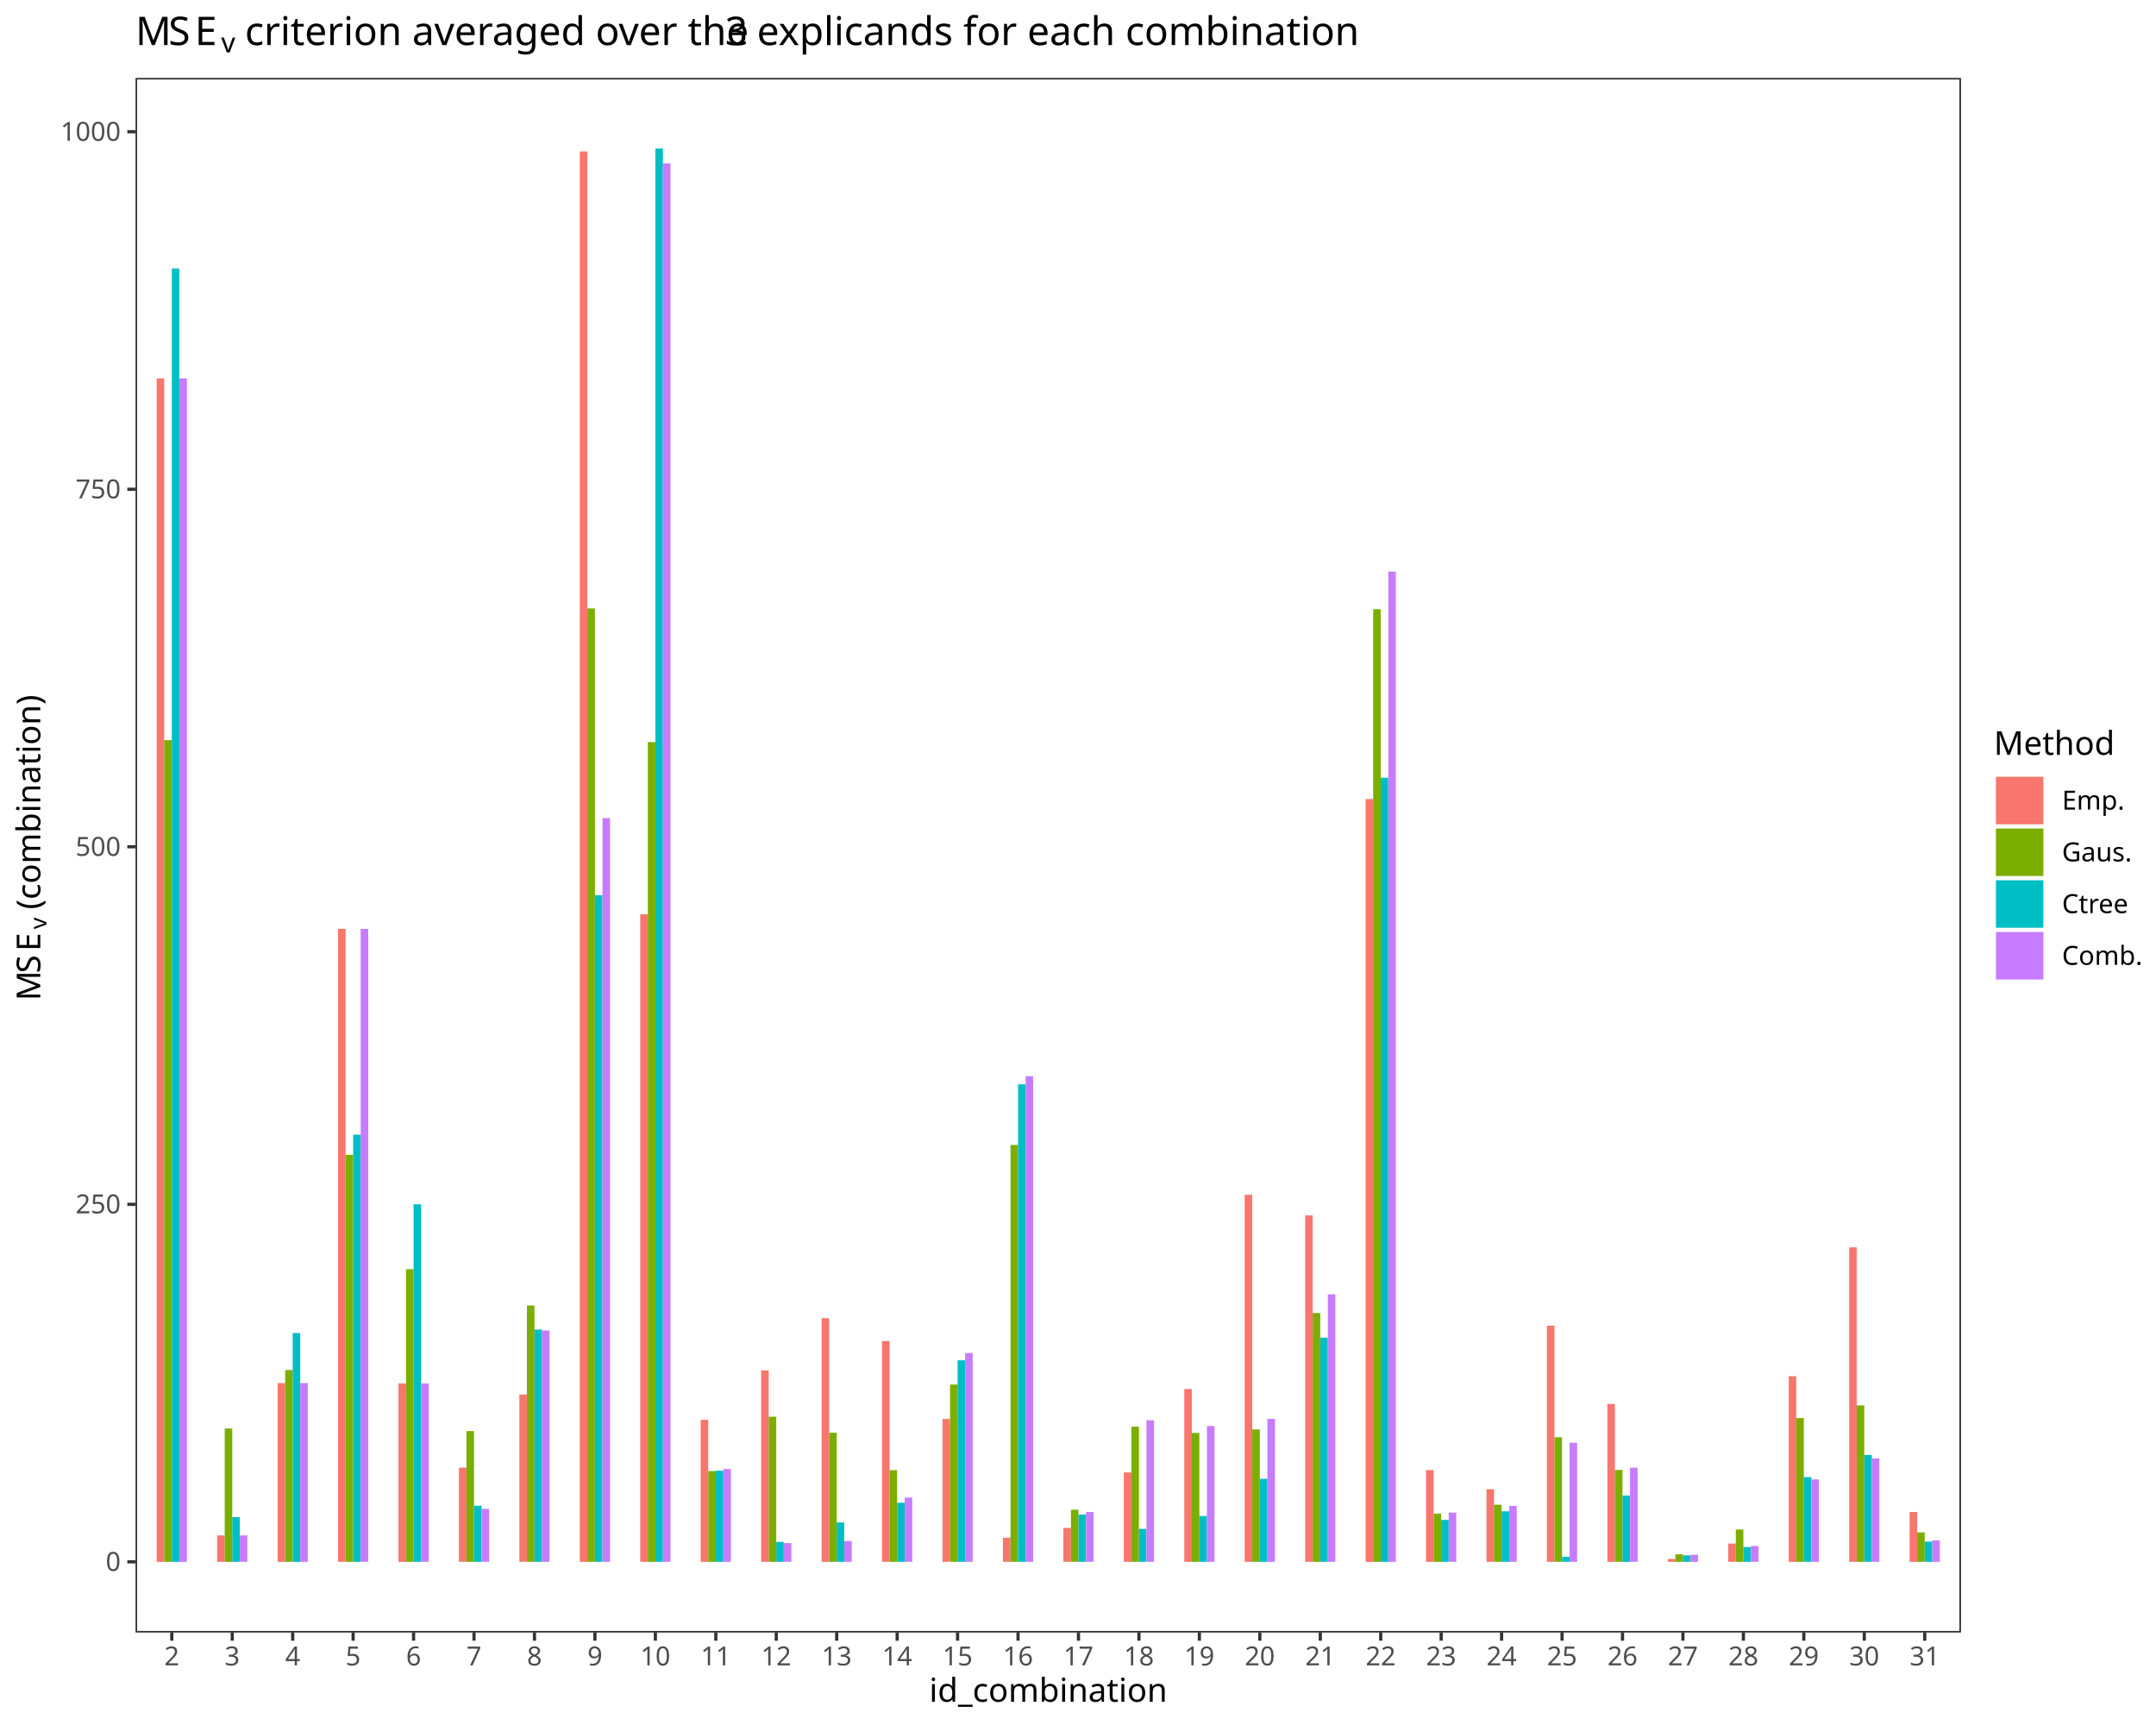
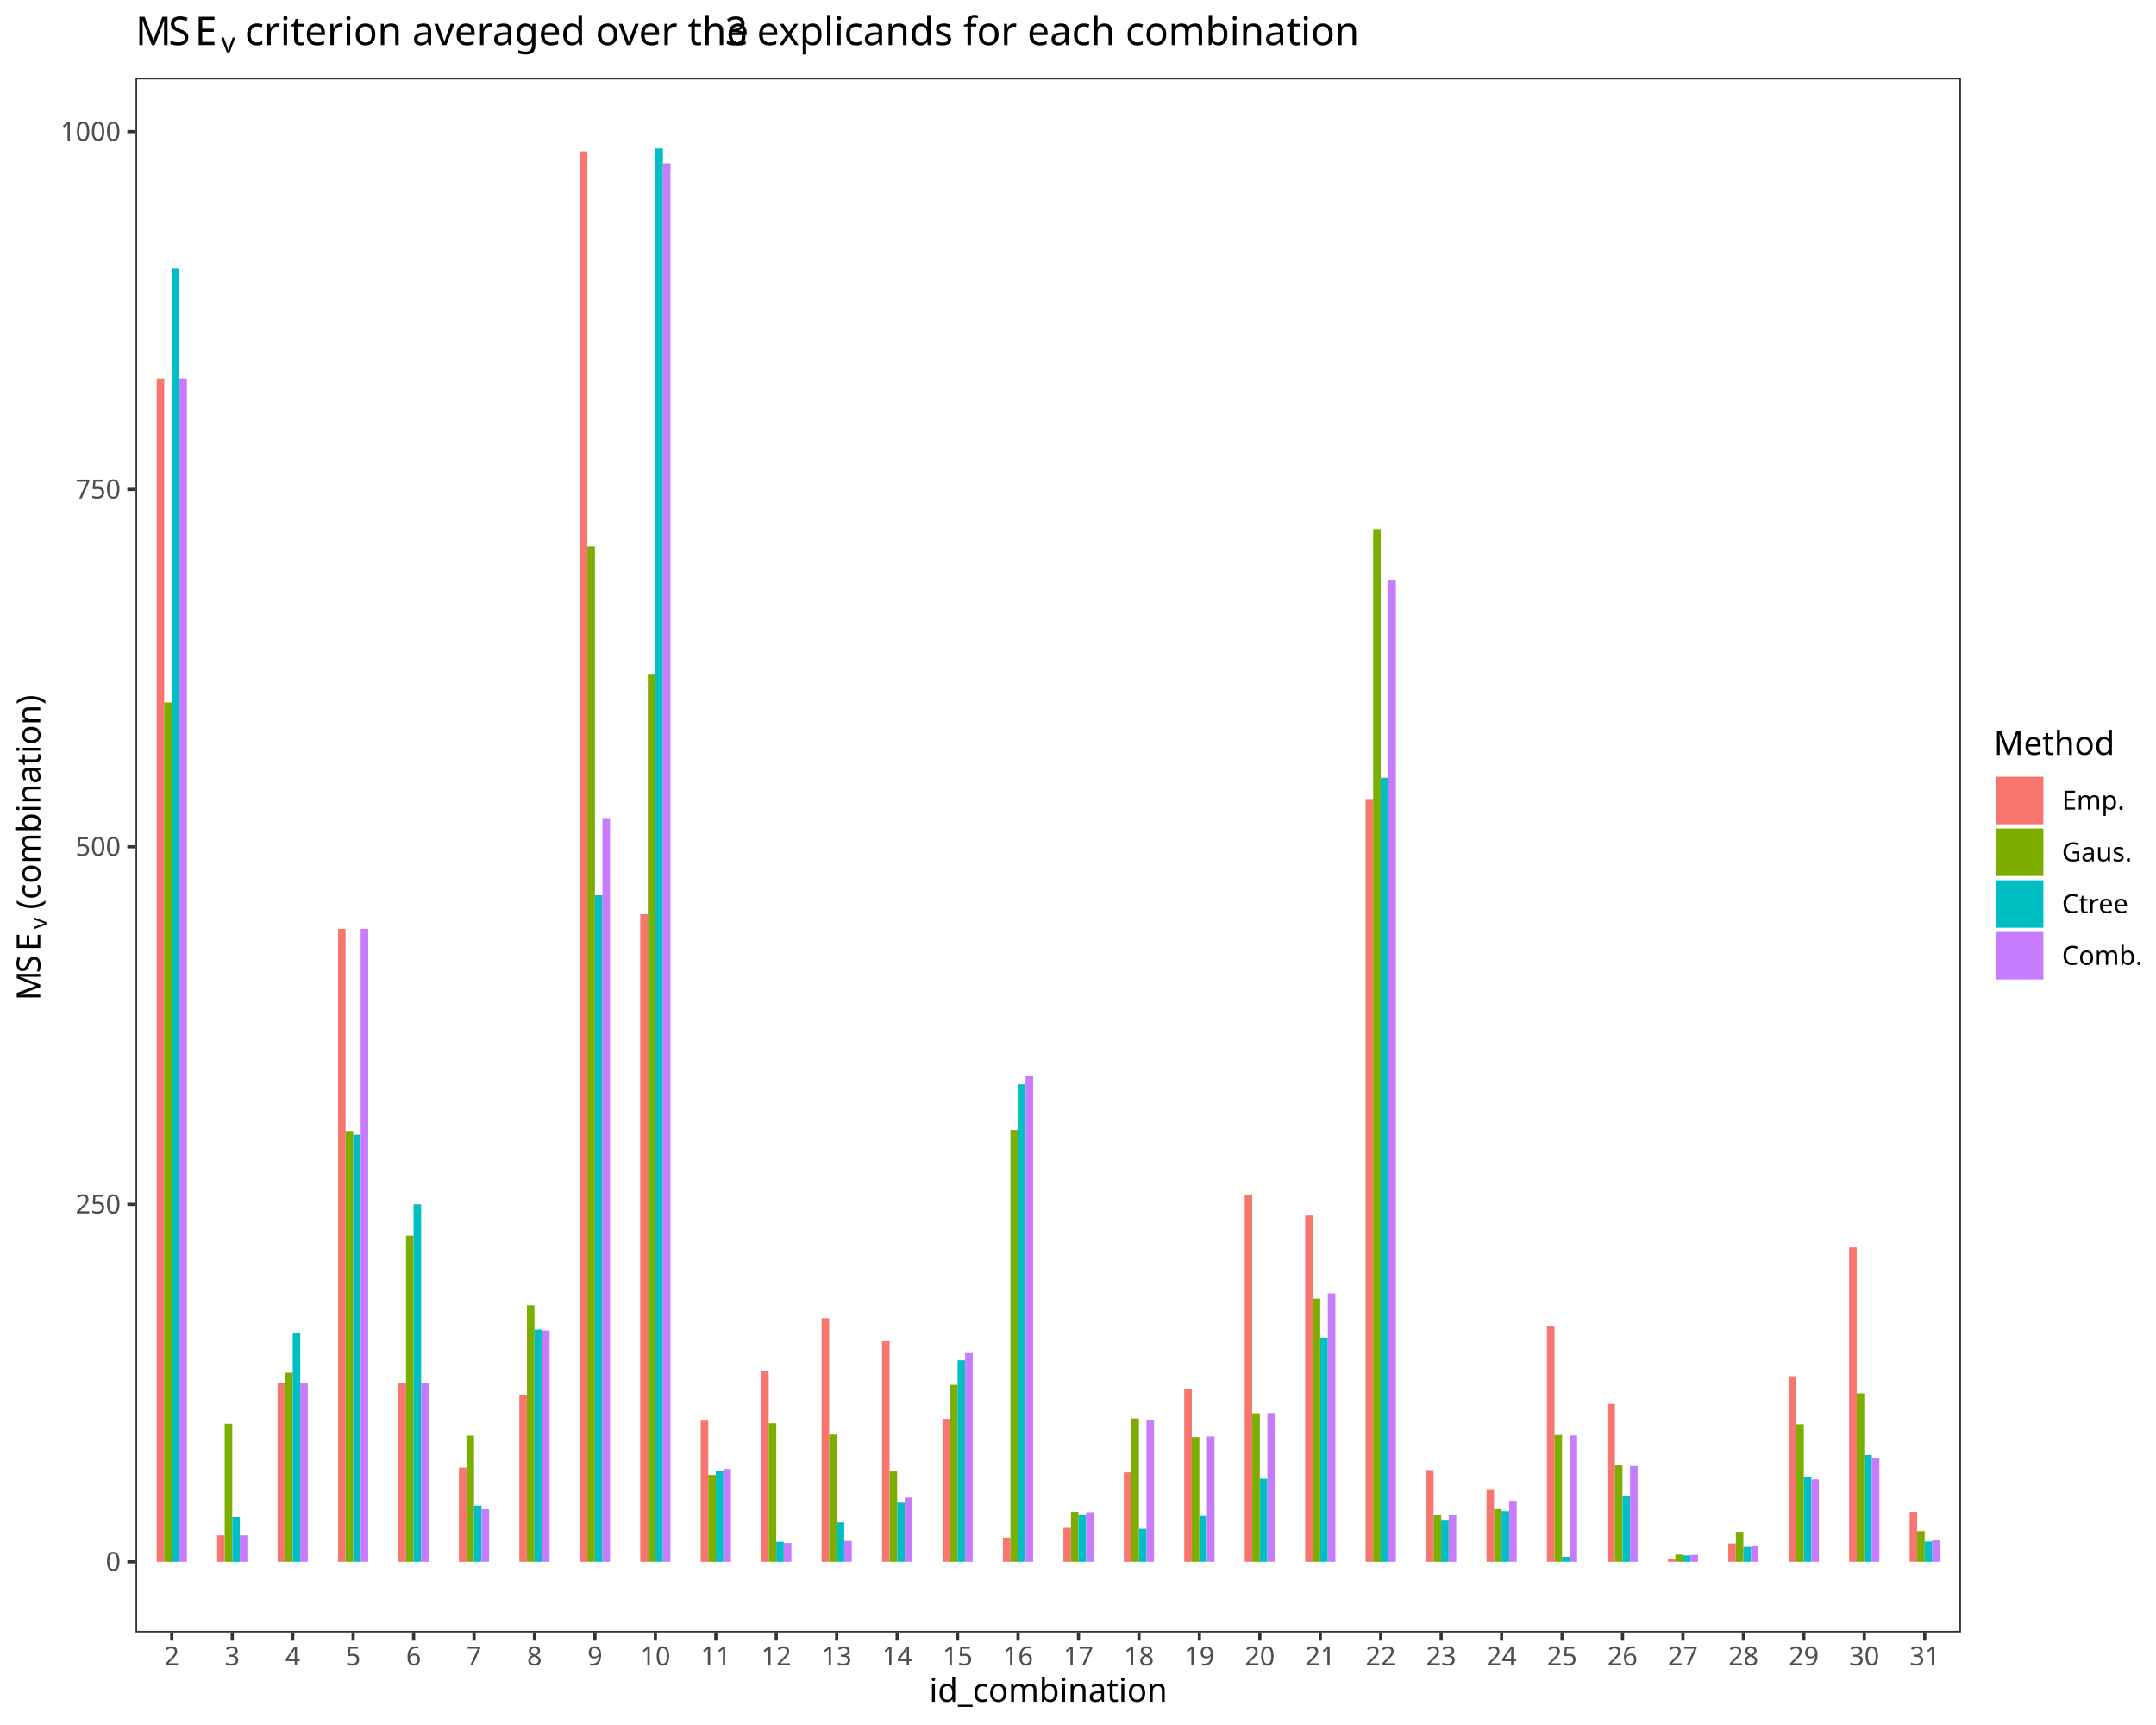
<svg xmlns="http://www.w3.org/2000/svg" class="svglite" data-engine-version="2.0" width="720.00pt" height="576.00pt" viewBox="0 0 720.00 576.00">
  <defs>
    <style type="text/css">
    .svglite line, .svglite polyline, .svglite polygon, .svglite path, .svglite rect, .svglite circle {
      fill: none;
      stroke: #000000;
      stroke-linecap: round;
      stroke-linejoin: round;
      stroke-miterlimit: 10.00;
    }
  </style>
  </defs>
  <rect width="100%" height="100%" style="stroke: none; fill: #FFFFFF;" />
  <defs>
    <clipPath id="cpMC4wMHw3MjAuMDB8MC4wMHw1NzYuMDA=">
      <rect x="0.00" y="0.00" width="720.00" height="576.00" />
    </clipPath>
  </defs>
  <g clip-path="url(#cpMC4wMHw3MjAuMDB8MC4wMHw1NzYuMDA=)">
    <rect x="0.00" y="0.00" width="720.00" height="576.00" style="stroke-width: 1.07; stroke: #FFFFFF; fill: #FFFFFF;" />
  </g>
  <defs>
    <clipPath id="cpNDUuMjZ8NjU0Ljg4fDI2LjAxfDU0NS4xMQ==">
      <rect x="45.26" y="26.01" width="609.62" height="519.11" />
    </clipPath>
  </defs>
  <g clip-path="url(#cpNDUuMjZ8NjU0Ljg4fDI2LjAxfDU0NS4xMQ==)">
    <rect x="45.26" y="26.01" width="609.62" height="519.11" style="stroke-width: 1.07; stroke: none; fill: #FFFFFF;" />
    <rect x="52.33" y="126.35" width="2.52" height="395.17" style="stroke-width: 1.07; stroke: none; stroke-linecap: butt; stroke-linejoin: miter; fill: #F8766D;" />
    <rect x="72.51" y="512.70" width="2.52" height="8.82" style="stroke-width: 1.07; stroke: none; stroke-linecap: butt; stroke-linejoin: miter; fill: #F8766D;" />
    <rect x="92.70" y="461.83" width="2.52" height="59.69" style="stroke-width: 1.07; stroke: none; stroke-linecap: butt; stroke-linejoin: miter; fill: #F8766D;" />
    <rect x="112.89" y="310.16" width="2.52" height="211.35" style="stroke-width: 1.07; stroke: none; stroke-linecap: butt; stroke-linejoin: miter; fill: #F8766D;" />
    <rect x="133.07" y="461.96" width="2.52" height="59.56" style="stroke-width: 1.07; stroke: none; stroke-linecap: butt; stroke-linejoin: miter; fill: #F8766D;" />
    <rect x="153.26" y="490.06" width="2.52" height="31.46" style="stroke-width: 1.07; stroke: none; stroke-linecap: butt; stroke-linejoin: miter; fill: #F8766D;" />
    <rect x="173.44" y="465.67" width="2.52" height="55.84" style="stroke-width: 1.07; stroke: none; stroke-linecap: butt; stroke-linejoin: miter; fill: #F8766D;" />
    <rect x="193.63" y="50.57" width="2.52" height="470.94" style="stroke-width: 1.07; stroke: none; stroke-linecap: butt; stroke-linejoin: miter; fill: #F8766D;" />
    <rect x="213.81" y="305.28" width="2.52" height="216.24" style="stroke-width: 1.07; stroke: none; stroke-linecap: butt; stroke-linejoin: miter; fill: #F8766D;" />
    <rect x="234.00" y="474.10" width="2.52" height="47.42" style="stroke-width: 1.07; stroke: none; stroke-linecap: butt; stroke-linejoin: miter; fill: #F8766D;" />
    <rect x="254.19" y="457.62" width="2.52" height="63.90" style="stroke-width: 1.07; stroke: none; stroke-linecap: butt; stroke-linejoin: miter; fill: #F8766D;" />
    <rect x="274.37" y="440.16" width="2.52" height="81.36" style="stroke-width: 1.07; stroke: none; stroke-linecap: butt; stroke-linejoin: miter; fill: #F8766D;" />
    <rect x="294.56" y="447.79" width="2.52" height="73.72" style="stroke-width: 1.07; stroke: none; stroke-linecap: butt; stroke-linejoin: miter; fill: #F8766D;" />
    <rect x="314.74" y="473.81" width="2.52" height="47.70" style="stroke-width: 1.07; stroke: none; stroke-linecap: butt; stroke-linejoin: miter; fill: #F8766D;" />
    <rect x="334.93" y="513.47" width="2.52" height="8.04" style="stroke-width: 1.07; stroke: none; stroke-linecap: butt; stroke-linejoin: miter; fill: #F8766D;" />
    <rect x="355.12" y="510.18" width="2.52" height="11.34" style="stroke-width: 1.07; stroke: none; stroke-linecap: butt; stroke-linejoin: miter; fill: #F8766D;" />
    <rect x="375.30" y="491.66" width="2.52" height="29.86" style="stroke-width: 1.07; stroke: none; stroke-linecap: butt; stroke-linejoin: miter; fill: #F8766D;" />
    <rect x="395.49" y="463.81" width="2.52" height="57.70" style="stroke-width: 1.07; stroke: none; stroke-linecap: butt; stroke-linejoin: miter; fill: #F8766D;" />
    <rect x="415.67" y="398.95" width="2.52" height="122.56" style="stroke-width: 1.07; stroke: none; stroke-linecap: butt; stroke-linejoin: miter; fill: #F8766D;" />
    <rect x="435.86" y="405.84" width="2.52" height="115.67" style="stroke-width: 1.07; stroke: none; stroke-linecap: butt; stroke-linejoin: miter; fill: #F8766D;" />
    <rect x="456.05" y="266.80" width="2.52" height="254.72" style="stroke-width: 1.07; stroke: none; stroke-linecap: butt; stroke-linejoin: miter; fill: #F8766D;" />
    <rect x="476.23" y="490.88" width="2.52" height="30.64" style="stroke-width: 1.07; stroke: none; stroke-linecap: butt; stroke-linejoin: miter; fill: #F8766D;" />
    <rect x="496.42" y="497.26" width="2.52" height="24.25" style="stroke-width: 1.07; stroke: none; stroke-linecap: butt; stroke-linejoin: miter; fill: #F8766D;" />
    <rect x="516.60" y="442.67" width="2.52" height="78.84" style="stroke-width: 1.07; stroke: none; stroke-linecap: butt; stroke-linejoin: miter; fill: #F8766D;" />
    <rect x="536.79" y="468.79" width="2.52" height="52.73" style="stroke-width: 1.07; stroke: none; stroke-linecap: butt; stroke-linejoin: miter; fill: #F8766D;" />
    <rect x="556.98" y="520.55" width="2.52" height="0.96" style="stroke-width: 1.07; stroke: none; stroke-linecap: butt; stroke-linejoin: miter; fill: #F8766D;" />
    <rect x="577.16" y="515.41" width="2.52" height="6.11" style="stroke-width: 1.07; stroke: none; stroke-linecap: butt; stroke-linejoin: miter; fill: #F8766D;" />
    <rect x="597.35" y="459.54" width="2.52" height="61.98" style="stroke-width: 1.07; stroke: none; stroke-linecap: butt; stroke-linejoin: miter; fill: #F8766D;" />
    <rect x="617.53" y="416.50" width="2.52" height="105.02" style="stroke-width: 1.07; stroke: none; stroke-linecap: butt; stroke-linejoin: miter; fill: #F8766D;" />
    <rect x="637.72" y="504.87" width="2.52" height="16.65" style="stroke-width: 1.07; stroke: none; stroke-linecap: butt; stroke-linejoin: miter; fill: #F8766D;" />
-     <rect x="54.85" y="247.14" width="2.52" height="274.38" style="stroke-width: 1.07; stroke: none; stroke-linecap: butt; stroke-linejoin: miter; fill: #7CAE00;" />
-     <rect x="75.04" y="476.99" width="2.52" height="44.53" style="stroke-width: 1.07; stroke: none; stroke-linecap: butt; stroke-linejoin: miter; fill: #7CAE00;" />
-     <rect x="95.22" y="457.45" width="2.52" height="64.07" style="stroke-width: 1.07; stroke: none; stroke-linecap: butt; stroke-linejoin: miter; fill: #7CAE00;" />
-     <rect x="115.41" y="385.60" width="2.52" height="135.92" style="stroke-width: 1.07; stroke: none; stroke-linecap: butt; stroke-linejoin: miter; fill: #7CAE00;" />
-     <rect x="135.59" y="423.79" width="2.52" height="97.72" style="stroke-width: 1.07; stroke: none; stroke-linecap: butt; stroke-linejoin: miter; fill: #7CAE00;" />
-     <rect x="155.78" y="477.85" width="2.52" height="43.67" style="stroke-width: 1.07; stroke: none; stroke-linecap: butt; stroke-linejoin: miter; fill: #7CAE00;" />
-     <rect x="175.97" y="435.92" width="2.52" height="85.59" style="stroke-width: 1.07; stroke: none; stroke-linecap: butt; stroke-linejoin: miter; fill: #7CAE00;" />
-     <rect x="196.15" y="203.15" width="2.52" height="318.37" style="stroke-width: 1.07; stroke: none; stroke-linecap: butt; stroke-linejoin: miter; fill: #7CAE00;" />
-     <rect x="216.34" y="247.80" width="2.52" height="273.72" style="stroke-width: 1.07; stroke: none; stroke-linecap: butt; stroke-linejoin: miter; fill: #7CAE00;" />
-     <rect x="236.52" y="491.21" width="2.52" height="30.31" style="stroke-width: 1.07; stroke: none; stroke-linecap: butt; stroke-linejoin: miter; fill: #7CAE00;" />
-     <rect x="256.71" y="473.06" width="2.52" height="48.46" style="stroke-width: 1.07; stroke: none; stroke-linecap: butt; stroke-linejoin: miter; fill: #7CAE00;" />
-     <rect x="276.90" y="478.41" width="2.52" height="43.10" style="stroke-width: 1.07; stroke: none; stroke-linecap: butt; stroke-linejoin: miter; fill: #7CAE00;" />
-     <rect x="297.08" y="490.91" width="2.52" height="30.61" style="stroke-width: 1.07; stroke: none; stroke-linecap: butt; stroke-linejoin: miter; fill: #7CAE00;" />
-     <rect x="317.27" y="462.32" width="2.52" height="59.19" style="stroke-width: 1.07; stroke: none; stroke-linecap: butt; stroke-linejoin: miter; fill: #7CAE00;" />
-     <rect x="337.45" y="382.30" width="2.52" height="139.21" style="stroke-width: 1.07; stroke: none; stroke-linecap: butt; stroke-linejoin: miter; fill: #7CAE00;" />
-     <rect x="357.64" y="504.11" width="2.52" height="17.40" style="stroke-width: 1.07; stroke: none; stroke-linecap: butt; stroke-linejoin: miter; fill: #7CAE00;" />
-     <rect x="377.83" y="476.38" width="2.52" height="45.13" style="stroke-width: 1.07; stroke: none; stroke-linecap: butt; stroke-linejoin: miter; fill: #7CAE00;" />
-     <rect x="398.01" y="478.47" width="2.52" height="43.05" style="stroke-width: 1.07; stroke: none; stroke-linecap: butt; stroke-linejoin: miter; fill: #7CAE00;" />
-     <rect x="418.20" y="477.32" width="2.52" height="44.19" style="stroke-width: 1.07; stroke: none; stroke-linecap: butt; stroke-linejoin: miter; fill: #7CAE00;" />
-     <rect x="438.38" y="438.42" width="2.52" height="83.10" style="stroke-width: 1.07; stroke: none; stroke-linecap: butt; stroke-linejoin: miter; fill: #7CAE00;" />
-     <rect x="458.57" y="203.43" width="2.52" height="318.09" style="stroke-width: 1.07; stroke: none; stroke-linecap: butt; stroke-linejoin: miter; fill: #7CAE00;" />
-     <rect x="478.76" y="505.41" width="2.52" height="16.11" style="stroke-width: 1.07; stroke: none; stroke-linecap: butt; stroke-linejoin: miter; fill: #7CAE00;" />
-     <rect x="498.94" y="502.45" width="2.52" height="19.06" style="stroke-width: 1.07; stroke: none; stroke-linecap: butt; stroke-linejoin: miter; fill: #7CAE00;" />
-     <rect x="519.13" y="479.91" width="2.52" height="41.61" style="stroke-width: 1.07; stroke: none; stroke-linecap: butt; stroke-linejoin: miter; fill: #7CAE00;" />
-     <rect x="539.31" y="490.83" width="2.52" height="30.69" style="stroke-width: 1.07; stroke: none; stroke-linecap: butt; stroke-linejoin: miter; fill: #7CAE00;" />
-     <rect x="559.50" y="519.01" width="2.52" height="2.51" style="stroke-width: 1.07; stroke: none; stroke-linecap: butt; stroke-linejoin: miter; fill: #7CAE00;" />
-     <rect x="579.68" y="510.72" width="2.52" height="10.80" style="stroke-width: 1.07; stroke: none; stroke-linecap: butt; stroke-linejoin: miter; fill: #7CAE00;" />
-     <rect x="599.87" y="473.50" width="2.52" height="48.02" style="stroke-width: 1.07; stroke: none; stroke-linecap: butt; stroke-linejoin: miter; fill: #7CAE00;" />
-     <rect x="620.06" y="469.28" width="2.52" height="52.23" style="stroke-width: 1.07; stroke: none; stroke-linecap: butt; stroke-linejoin: miter; fill: #7CAE00;" />
-     <rect x="640.24" y="511.67" width="2.52" height="9.85" style="stroke-width: 1.07; stroke: none; stroke-linecap: butt; stroke-linejoin: miter; fill: #7CAE00;" />
+     <rect x="54.85" y="234.57" width="2.52" height="286.95" style="stroke-width: 1.07; stroke: none; stroke-linecap: butt; stroke-linejoin: miter; fill: #7CAE00;" />
+     <rect x="75.04" y="475.42" width="2.52" height="46.10" style="stroke-width: 1.07; stroke: none; stroke-linecap: butt; stroke-linejoin: miter; fill: #7CAE00;" />
+     <rect x="95.22" y="458.33" width="2.52" height="63.18" style="stroke-width: 1.07; stroke: none; stroke-linecap: butt; stroke-linejoin: miter; fill: #7CAE00;" />
+     <rect x="115.41" y="377.62" width="2.52" height="143.89" style="stroke-width: 1.07; stroke: none; stroke-linecap: butt; stroke-linejoin: miter; fill: #7CAE00;" />
+     <rect x="135.59" y="412.60" width="2.52" height="108.92" style="stroke-width: 1.07; stroke: none; stroke-linecap: butt; stroke-linejoin: miter; fill: #7CAE00;" />
+     <rect x="155.78" y="479.38" width="2.52" height="42.14" style="stroke-width: 1.07; stroke: none; stroke-linecap: butt; stroke-linejoin: miter; fill: #7CAE00;" />
+     <rect x="175.97" y="435.82" width="2.52" height="85.69" style="stroke-width: 1.07; stroke: none; stroke-linecap: butt; stroke-linejoin: miter; fill: #7CAE00;" />
+     <rect x="196.15" y="182.40" width="2.52" height="339.11" style="stroke-width: 1.07; stroke: none; stroke-linecap: butt; stroke-linejoin: miter; fill: #7CAE00;" />
+     <rect x="216.34" y="225.28" width="2.52" height="296.23" style="stroke-width: 1.07; stroke: none; stroke-linecap: butt; stroke-linejoin: miter; fill: #7CAE00;" />
+     <rect x="236.52" y="492.50" width="2.52" height="29.02" style="stroke-width: 1.07; stroke: none; stroke-linecap: butt; stroke-linejoin: miter; fill: #7CAE00;" />
+     <rect x="256.71" y="475.25" width="2.52" height="46.26" style="stroke-width: 1.07; stroke: none; stroke-linecap: butt; stroke-linejoin: miter; fill: #7CAE00;" />
+     <rect x="276.90" y="479.01" width="2.52" height="42.50" style="stroke-width: 1.07; stroke: none; stroke-linecap: butt; stroke-linejoin: miter; fill: #7CAE00;" />
+     <rect x="297.08" y="491.36" width="2.52" height="30.15" style="stroke-width: 1.07; stroke: none; stroke-linecap: butt; stroke-linejoin: miter; fill: #7CAE00;" />
+     <rect x="317.27" y="462.41" width="2.52" height="59.11" style="stroke-width: 1.07; stroke: none; stroke-linecap: butt; stroke-linejoin: miter; fill: #7CAE00;" />
+     <rect x="337.45" y="377.30" width="2.52" height="144.22" style="stroke-width: 1.07; stroke: none; stroke-linecap: butt; stroke-linejoin: miter; fill: #7CAE00;" />
+     <rect x="357.64" y="504.88" width="2.52" height="16.64" style="stroke-width: 1.07; stroke: none; stroke-linecap: butt; stroke-linejoin: miter; fill: #7CAE00;" />
+     <rect x="377.83" y="473.66" width="2.52" height="47.85" style="stroke-width: 1.07; stroke: none; stroke-linecap: butt; stroke-linejoin: miter; fill: #7CAE00;" />
+     <rect x="398.01" y="479.86" width="2.52" height="41.66" style="stroke-width: 1.07; stroke: none; stroke-linecap: butt; stroke-linejoin: miter; fill: #7CAE00;" />
+     <rect x="418.20" y="471.94" width="2.52" height="49.58" style="stroke-width: 1.07; stroke: none; stroke-linecap: butt; stroke-linejoin: miter; fill: #7CAE00;" />
+     <rect x="438.38" y="433.62" width="2.52" height="87.89" style="stroke-width: 1.07; stroke: none; stroke-linecap: butt; stroke-linejoin: miter; fill: #7CAE00;" />
+     <rect x="458.57" y="176.64" width="2.52" height="344.88" style="stroke-width: 1.07; stroke: none; stroke-linecap: butt; stroke-linejoin: miter; fill: #7CAE00;" />
+     <rect x="478.76" y="505.71" width="2.52" height="15.81" style="stroke-width: 1.07; stroke: none; stroke-linecap: butt; stroke-linejoin: miter; fill: #7CAE00;" />
+     <rect x="498.94" y="503.66" width="2.52" height="17.86" style="stroke-width: 1.07; stroke: none; stroke-linecap: butt; stroke-linejoin: miter; fill: #7CAE00;" />
+     <rect x="519.13" y="479.16" width="2.52" height="42.35" style="stroke-width: 1.07; stroke: none; stroke-linecap: butt; stroke-linejoin: miter; fill: #7CAE00;" />
+     <rect x="539.31" y="489.03" width="2.52" height="32.48" style="stroke-width: 1.07; stroke: none; stroke-linecap: butt; stroke-linejoin: miter; fill: #7CAE00;" />
+     <rect x="559.50" y="519.07" width="2.52" height="2.44" style="stroke-width: 1.07; stroke: none; stroke-linecap: butt; stroke-linejoin: miter; fill: #7CAE00;" />
+     <rect x="579.68" y="511.51" width="2.52" height="10.00" style="stroke-width: 1.07; stroke: none; stroke-linecap: butt; stroke-linejoin: miter; fill: #7CAE00;" />
+     <rect x="599.87" y="475.59" width="2.52" height="45.93" style="stroke-width: 1.07; stroke: none; stroke-linecap: butt; stroke-linejoin: miter; fill: #7CAE00;" />
+     <rect x="620.06" y="465.26" width="2.52" height="56.26" style="stroke-width: 1.07; stroke: none; stroke-linecap: butt; stroke-linejoin: miter; fill: #7CAE00;" />
+     <rect x="640.24" y="511.26" width="2.52" height="10.25" style="stroke-width: 1.07; stroke: none; stroke-linecap: butt; stroke-linejoin: miter; fill: #7CAE00;" />
    <rect x="57.37" y="89.67" width="2.52" height="431.85" style="stroke-width: 1.07; stroke: none; stroke-linecap: butt; stroke-linejoin: miter; fill: #00BFC4;" />
    <rect x="77.56" y="506.60" width="2.52" height="14.92" style="stroke-width: 1.07; stroke: none; stroke-linecap: butt; stroke-linejoin: miter; fill: #00BFC4;" />
    <rect x="97.75" y="445.11" width="2.52" height="76.41" style="stroke-width: 1.07; stroke: none; stroke-linecap: butt; stroke-linejoin: miter; fill: #00BFC4;" />
    <rect x="117.93" y="378.89" width="2.52" height="142.63" style="stroke-width: 1.07; stroke: none; stroke-linecap: butt; stroke-linejoin: miter; fill: #00BFC4;" />
    <rect x="138.12" y="402.12" width="2.52" height="119.40" style="stroke-width: 1.07; stroke: none; stroke-linecap: butt; stroke-linejoin: miter; fill: #00BFC4;" />
    <rect x="158.30" y="502.77" width="2.52" height="18.75" style="stroke-width: 1.07; stroke: none; stroke-linecap: butt; stroke-linejoin: miter; fill: #00BFC4;" />
    <rect x="178.49" y="443.96" width="2.52" height="77.56" style="stroke-width: 1.07; stroke: none; stroke-linecap: butt; stroke-linejoin: miter; fill: #00BFC4;" />
    <rect x="198.68" y="298.94" width="2.52" height="222.58" style="stroke-width: 1.07; stroke: none; stroke-linecap: butt; stroke-linejoin: miter; fill: #00BFC4;" />
    <rect x="218.86" y="49.60" width="2.52" height="471.91" style="stroke-width: 1.07; stroke: none; stroke-linecap: butt; stroke-linejoin: miter; fill: #00BFC4;" />
    <rect x="239.05" y="491.09" width="2.52" height="30.43" style="stroke-width: 1.07; stroke: none; stroke-linecap: butt; stroke-linejoin: miter; fill: #00BFC4;" />
    <rect x="259.23" y="514.86" width="2.52" height="6.66" style="stroke-width: 1.07; stroke: none; stroke-linecap: butt; stroke-linejoin: miter; fill: #00BFC4;" />
    <rect x="279.42" y="508.38" width="2.52" height="13.14" style="stroke-width: 1.07; stroke: none; stroke-linecap: butt; stroke-linejoin: miter; fill: #00BFC4;" />
    <rect x="299.61" y="501.78" width="2.52" height="19.74" style="stroke-width: 1.07; stroke: none; stroke-linecap: butt; stroke-linejoin: miter; fill: #00BFC4;" />
    <rect x="319.79" y="454.22" width="2.52" height="67.30" style="stroke-width: 1.07; stroke: none; stroke-linecap: butt; stroke-linejoin: miter; fill: #00BFC4;" />
    <rect x="339.98" y="362.07" width="2.52" height="159.44" style="stroke-width: 1.07; stroke: none; stroke-linecap: butt; stroke-linejoin: miter; fill: #00BFC4;" />
    <rect x="360.16" y="505.71" width="2.52" height="15.81" style="stroke-width: 1.07; stroke: none; stroke-linecap: butt; stroke-linejoin: miter; fill: #00BFC4;" />
    <rect x="380.35" y="510.50" width="2.52" height="11.01" style="stroke-width: 1.07; stroke: none; stroke-linecap: butt; stroke-linejoin: miter; fill: #00BFC4;" />
    <rect x="400.53" y="506.20" width="2.52" height="15.31" style="stroke-width: 1.07; stroke: none; stroke-linecap: butt; stroke-linejoin: miter; fill: #00BFC4;" />
    <rect x="420.72" y="493.79" width="2.52" height="27.73" style="stroke-width: 1.07; stroke: none; stroke-linecap: butt; stroke-linejoin: miter; fill: #00BFC4;" />
    <rect x="440.91" y="446.65" width="2.52" height="74.86" style="stroke-width: 1.07; stroke: none; stroke-linecap: butt; stroke-linejoin: miter; fill: #00BFC4;" />
    <rect x="461.09" y="259.71" width="2.52" height="261.81" style="stroke-width: 1.07; stroke: none; stroke-linecap: butt; stroke-linejoin: miter; fill: #00BFC4;" />
    <rect x="481.28" y="507.51" width="2.52" height="14.01" style="stroke-width: 1.07; stroke: none; stroke-linecap: butt; stroke-linejoin: miter; fill: #00BFC4;" />
    <rect x="501.46" y="504.65" width="2.52" height="16.87" style="stroke-width: 1.07; stroke: none; stroke-linecap: butt; stroke-linejoin: miter; fill: #00BFC4;" />
    <rect x="521.65" y="519.82" width="2.52" height="1.69" style="stroke-width: 1.07; stroke: none; stroke-linecap: butt; stroke-linejoin: miter; fill: #00BFC4;" />
    <rect x="541.84" y="499.38" width="2.52" height="22.14" style="stroke-width: 1.07; stroke: none; stroke-linecap: butt; stroke-linejoin: miter; fill: #00BFC4;" />
    <rect x="562.02" y="519.35" width="2.52" height="2.17" style="stroke-width: 1.07; stroke: none; stroke-linecap: butt; stroke-linejoin: miter; fill: #00BFC4;" />
    <rect x="582.21" y="516.57" width="2.52" height="4.95" style="stroke-width: 1.07; stroke: none; stroke-linecap: butt; stroke-linejoin: miter; fill: #00BFC4;" />
    <rect x="602.39" y="493.22" width="2.52" height="28.29" style="stroke-width: 1.07; stroke: none; stroke-linecap: butt; stroke-linejoin: miter; fill: #00BFC4;" />
    <rect x="622.58" y="485.82" width="2.52" height="35.70" style="stroke-width: 1.07; stroke: none; stroke-linecap: butt; stroke-linejoin: miter; fill: #00BFC4;" />
    <rect x="642.77" y="514.76" width="2.52" height="6.75" style="stroke-width: 1.07; stroke: none; stroke-linecap: butt; stroke-linejoin: miter; fill: #00BFC4;" />
    <rect x="59.90" y="126.35" width="2.52" height="395.17" style="stroke-width: 1.07; stroke: none; stroke-linecap: butt; stroke-linejoin: miter; fill: #C77CFF;" />
    <rect x="80.08" y="512.70" width="2.52" height="8.82" style="stroke-width: 1.07; stroke: none; stroke-linecap: butt; stroke-linejoin: miter; fill: #C77CFF;" />
    <rect x="100.27" y="461.83" width="2.52" height="59.69" style="stroke-width: 1.07; stroke: none; stroke-linecap: butt; stroke-linejoin: miter; fill: #C77CFF;" />
    <rect x="120.45" y="310.16" width="2.52" height="211.35" style="stroke-width: 1.07; stroke: none; stroke-linecap: butt; stroke-linejoin: miter; fill: #C77CFF;" />
    <rect x="140.64" y="461.96" width="2.52" height="59.56" style="stroke-width: 1.07; stroke: none; stroke-linecap: butt; stroke-linejoin: miter; fill: #C77CFF;" />
    <rect x="160.83" y="503.83" width="2.52" height="17.68" style="stroke-width: 1.07; stroke: none; stroke-linecap: butt; stroke-linejoin: miter; fill: #C77CFF;" />
    <rect x="181.01" y="444.26" width="2.52" height="77.25" style="stroke-width: 1.07; stroke: none; stroke-linecap: butt; stroke-linejoin: miter; fill: #C77CFF;" />
    <rect x="201.20" y="273.17" width="2.52" height="248.34" style="stroke-width: 1.07; stroke: none; stroke-linecap: butt; stroke-linejoin: miter; fill: #C77CFF;" />
    <rect x="221.38" y="54.56" width="2.52" height="466.96" style="stroke-width: 1.07; stroke: none; stroke-linecap: butt; stroke-linejoin: miter; fill: #C77CFF;" />
    <rect x="241.57" y="490.51" width="2.52" height="31.01" style="stroke-width: 1.07; stroke: none; stroke-linecap: butt; stroke-linejoin: miter; fill: #C77CFF;" />
    <rect x="261.76" y="515.25" width="2.52" height="6.27" style="stroke-width: 1.07; stroke: none; stroke-linecap: butt; stroke-linejoin: miter; fill: #C77CFF;" />
    <rect x="281.94" y="514.57" width="2.52" height="6.94" style="stroke-width: 1.07; stroke: none; stroke-linecap: butt; stroke-linejoin: miter; fill: #C77CFF;" />
    <rect x="302.13" y="500.05" width="2.52" height="21.47" style="stroke-width: 1.07; stroke: none; stroke-linecap: butt; stroke-linejoin: miter; fill: #C77CFF;" />
    <rect x="322.31" y="451.79" width="2.52" height="69.73" style="stroke-width: 1.07; stroke: none; stroke-linecap: butt; stroke-linejoin: miter; fill: #C77CFF;" />
    <rect x="342.50" y="359.36" width="2.52" height="162.16" style="stroke-width: 1.07; stroke: none; stroke-linecap: butt; stroke-linejoin: miter; fill: #C77CFF;" />
-     <rect x="362.69" y="504.89" width="2.52" height="16.62" style="stroke-width: 1.07; stroke: none; stroke-linecap: butt; stroke-linejoin: miter; fill: #C77CFF;" />
-     <rect x="382.87" y="474.24" width="2.52" height="47.28" style="stroke-width: 1.07; stroke: none; stroke-linecap: butt; stroke-linejoin: miter; fill: #C77CFF;" />
-     <rect x="403.06" y="476.17" width="2.52" height="45.35" style="stroke-width: 1.07; stroke: none; stroke-linecap: butt; stroke-linejoin: miter; fill: #C77CFF;" />
-     <rect x="423.24" y="473.77" width="2.52" height="47.74" style="stroke-width: 1.07; stroke: none; stroke-linecap: butt; stroke-linejoin: miter; fill: #C77CFF;" />
-     <rect x="443.43" y="432.19" width="2.52" height="89.33" style="stroke-width: 1.07; stroke: none; stroke-linecap: butt; stroke-linejoin: miter; fill: #C77CFF;" />
-     <rect x="463.62" y="190.87" width="2.52" height="330.65" style="stroke-width: 1.07; stroke: none; stroke-linecap: butt; stroke-linejoin: miter; fill: #C77CFF;" />
-     <rect x="483.80" y="505.07" width="2.52" height="16.45" style="stroke-width: 1.07; stroke: none; stroke-linecap: butt; stroke-linejoin: miter; fill: #C77CFF;" />
-     <rect x="503.99" y="502.86" width="2.52" height="18.66" style="stroke-width: 1.07; stroke: none; stroke-linecap: butt; stroke-linejoin: miter; fill: #C77CFF;" />
-     <rect x="524.17" y="481.74" width="2.52" height="39.78" style="stroke-width: 1.07; stroke: none; stroke-linecap: butt; stroke-linejoin: miter; fill: #C77CFF;" />
-     <rect x="544.36" y="490.08" width="2.52" height="31.43" style="stroke-width: 1.07; stroke: none; stroke-linecap: butt; stroke-linejoin: miter; fill: #C77CFF;" />
+     <rect x="362.69" y="504.99" width="2.52" height="16.52" style="stroke-width: 1.07; stroke: none; stroke-linecap: butt; stroke-linejoin: miter; fill: #C77CFF;" />
+     <rect x="382.87" y="474.07" width="2.52" height="47.44" style="stroke-width: 1.07; stroke: none; stroke-linecap: butt; stroke-linejoin: miter; fill: #C77CFF;" />
+     <rect x="403.06" y="479.64" width="2.52" height="41.88" style="stroke-width: 1.07; stroke: none; stroke-linecap: butt; stroke-linejoin: miter; fill: #C77CFF;" />
+     <rect x="423.24" y="471.83" width="2.52" height="49.68" style="stroke-width: 1.07; stroke: none; stroke-linecap: butt; stroke-linejoin: miter; fill: #C77CFF;" />
+     <rect x="443.43" y="431.87" width="2.52" height="89.64" style="stroke-width: 1.07; stroke: none; stroke-linecap: butt; stroke-linejoin: miter; fill: #C77CFF;" />
+     <rect x="463.62" y="193.63" width="2.52" height="327.89" style="stroke-width: 1.07; stroke: none; stroke-linecap: butt; stroke-linejoin: miter; fill: #C77CFF;" />
+     <rect x="483.80" y="505.72" width="2.52" height="15.80" style="stroke-width: 1.07; stroke: none; stroke-linecap: butt; stroke-linejoin: miter; fill: #C77CFF;" />
+     <rect x="503.99" y="501.16" width="2.52" height="20.36" style="stroke-width: 1.07; stroke: none; stroke-linecap: butt; stroke-linejoin: miter; fill: #C77CFF;" />
+     <rect x="524.17" y="479.29" width="2.52" height="42.23" style="stroke-width: 1.07; stroke: none; stroke-linecap: butt; stroke-linejoin: miter; fill: #C77CFF;" />
+     <rect x="544.36" y="489.54" width="2.52" height="31.97" style="stroke-width: 1.07; stroke: none; stroke-linecap: butt; stroke-linejoin: miter; fill: #C77CFF;" />
    <rect x="564.55" y="519.16" width="2.52" height="2.36" style="stroke-width: 1.07; stroke: none; stroke-linecap: butt; stroke-linejoin: miter; fill: #C77CFF;" />
    <rect x="584.73" y="516.22" width="2.52" height="5.29" style="stroke-width: 1.07; stroke: none; stroke-linecap: butt; stroke-linejoin: miter; fill: #C77CFF;" />
    <rect x="604.92" y="494.00" width="2.52" height="27.52" style="stroke-width: 1.07; stroke: none; stroke-linecap: butt; stroke-linejoin: miter; fill: #C77CFF;" />
    <rect x="625.10" y="487.01" width="2.52" height="34.51" style="stroke-width: 1.07; stroke: none; stroke-linecap: butt; stroke-linejoin: miter; fill: #C77CFF;" />
    <rect x="645.29" y="514.34" width="2.52" height="7.18" style="stroke-width: 1.07; stroke: none; stroke-linecap: butt; stroke-linejoin: miter; fill: #C77CFF;" />
    <rect x="45.26" y="26.01" width="609.62" height="519.11" style="stroke-width: 1.07; stroke: #333333;" />
  </g>
  <g clip-path="url(#cpMC4wMHw3MjAuMDB8MC4wMHw1NzYuMDA=)">
    <text x="40.33" y="524.54" text-anchor="end" style="font-size: 8.80px; fill: #4D4D4D; font-family: sans;" textLength="4.89px" lengthAdjust="spacingAndGlyphs">0</text>
    <text x="40.33" y="405.16" text-anchor="end" style="font-size: 8.80px; fill: #4D4D4D; font-family: sans;" textLength="14.68px" lengthAdjust="spacingAndGlyphs">250</text>
    <text x="40.33" y="285.78" text-anchor="end" style="font-size: 8.80px; fill: #4D4D4D; font-family: sans;" textLength="14.68px" lengthAdjust="spacingAndGlyphs">500</text>
    <text x="40.33" y="166.40" text-anchor="end" style="font-size: 8.80px; fill: #4D4D4D; font-family: sans;" textLength="14.68px" lengthAdjust="spacingAndGlyphs">750</text>
    <text x="40.33" y="47.02" text-anchor="end" style="font-size: 8.80px; fill: #4D4D4D; font-family: sans;" textLength="19.58px" lengthAdjust="spacingAndGlyphs">1000</text>
    <polyline points="42.52,521.52 45.26,521.52 " style="stroke-width: 1.07; stroke: #333333; stroke-linecap: butt;" />
    <polyline points="42.52,402.14 45.26,402.14 " style="stroke-width: 1.07; stroke: #333333; stroke-linecap: butt;" />
    <polyline points="42.52,282.75 45.26,282.75 " style="stroke-width: 1.07; stroke: #333333; stroke-linecap: butt;" />
    <polyline points="42.52,163.37 45.26,163.37 " style="stroke-width: 1.07; stroke: #333333; stroke-linecap: butt;" />
    <polyline points="42.52,43.99 45.26,43.99 " style="stroke-width: 1.07; stroke: #333333; stroke-linecap: butt;" />
    <polyline points="57.37,547.85 57.37,545.11 " style="stroke-width: 1.07; stroke: #333333; stroke-linecap: butt;" />
    <polyline points="77.56,547.85 77.56,545.11 " style="stroke-width: 1.07; stroke: #333333; stroke-linecap: butt;" />
    <polyline points="97.75,547.85 97.75,545.11 " style="stroke-width: 1.07; stroke: #333333; stroke-linecap: butt;" />
    <polyline points="117.93,547.85 117.93,545.11 " style="stroke-width: 1.07; stroke: #333333; stroke-linecap: butt;" />
    <polyline points="138.12,547.85 138.12,545.11 " style="stroke-width: 1.07; stroke: #333333; stroke-linecap: butt;" />
    <polyline points="158.30,547.85 158.30,545.11 " style="stroke-width: 1.07; stroke: #333333; stroke-linecap: butt;" />
    <polyline points="178.49,547.85 178.49,545.11 " style="stroke-width: 1.07; stroke: #333333; stroke-linecap: butt;" />
    <polyline points="198.68,547.85 198.68,545.11 " style="stroke-width: 1.07; stroke: #333333; stroke-linecap: butt;" />
    <polyline points="218.86,547.85 218.86,545.11 " style="stroke-width: 1.07; stroke: #333333; stroke-linecap: butt;" />
    <polyline points="239.05,547.85 239.05,545.11 " style="stroke-width: 1.07; stroke: #333333; stroke-linecap: butt;" />
    <polyline points="259.23,547.85 259.23,545.11 " style="stroke-width: 1.07; stroke: #333333; stroke-linecap: butt;" />
    <polyline points="279.42,547.85 279.42,545.11 " style="stroke-width: 1.07; stroke: #333333; stroke-linecap: butt;" />
    <polyline points="299.61,547.85 299.61,545.11 " style="stroke-width: 1.07; stroke: #333333; stroke-linecap: butt;" />
    <polyline points="319.79,547.85 319.79,545.11 " style="stroke-width: 1.07; stroke: #333333; stroke-linecap: butt;" />
    <polyline points="339.98,547.85 339.98,545.11 " style="stroke-width: 1.07; stroke: #333333; stroke-linecap: butt;" />
    <polyline points="360.16,547.85 360.16,545.11 " style="stroke-width: 1.07; stroke: #333333; stroke-linecap: butt;" />
    <polyline points="380.35,547.85 380.35,545.11 " style="stroke-width: 1.07; stroke: #333333; stroke-linecap: butt;" />
    <polyline points="400.53,547.85 400.53,545.11 " style="stroke-width: 1.07; stroke: #333333; stroke-linecap: butt;" />
    <polyline points="420.72,547.85 420.72,545.11 " style="stroke-width: 1.07; stroke: #333333; stroke-linecap: butt;" />
    <polyline points="440.91,547.85 440.91,545.11 " style="stroke-width: 1.07; stroke: #333333; stroke-linecap: butt;" />
    <polyline points="461.09,547.85 461.09,545.11 " style="stroke-width: 1.07; stroke: #333333; stroke-linecap: butt;" />
    <polyline points="481.28,547.85 481.28,545.11 " style="stroke-width: 1.07; stroke: #333333; stroke-linecap: butt;" />
    <polyline points="501.46,547.85 501.46,545.11 " style="stroke-width: 1.07; stroke: #333333; stroke-linecap: butt;" />
    <polyline points="521.65,547.85 521.65,545.11 " style="stroke-width: 1.07; stroke: #333333; stroke-linecap: butt;" />
    <polyline points="541.84,547.85 541.84,545.11 " style="stroke-width: 1.07; stroke: #333333; stroke-linecap: butt;" />
    <polyline points="562.02,547.85 562.02,545.11 " style="stroke-width: 1.07; stroke: #333333; stroke-linecap: butt;" />
    <polyline points="582.21,547.85 582.21,545.11 " style="stroke-width: 1.07; stroke: #333333; stroke-linecap: butt;" />
    <polyline points="602.39,547.85 602.39,545.11 " style="stroke-width: 1.07; stroke: #333333; stroke-linecap: butt;" />
    <polyline points="622.58,547.85 622.58,545.11 " style="stroke-width: 1.07; stroke: #333333; stroke-linecap: butt;" />
    <polyline points="642.77,547.85 642.77,545.11 " style="stroke-width: 1.07; stroke: #333333; stroke-linecap: butt;" />
    <text x="57.37" y="556.10" text-anchor="middle" style="font-size: 8.80px; fill: #4D4D4D; font-family: sans;" textLength="4.89px" lengthAdjust="spacingAndGlyphs">2</text>
    <text x="77.56" y="556.10" text-anchor="middle" style="font-size: 8.80px; fill: #4D4D4D; font-family: sans;" textLength="4.89px" lengthAdjust="spacingAndGlyphs">3</text>
    <text x="97.75" y="556.10" text-anchor="middle" style="font-size: 8.80px; fill: #4D4D4D; font-family: sans;" textLength="4.89px" lengthAdjust="spacingAndGlyphs">4</text>
    <text x="117.93" y="556.10" text-anchor="middle" style="font-size: 8.80px; fill: #4D4D4D; font-family: sans;" textLength="4.89px" lengthAdjust="spacingAndGlyphs">5</text>
    <text x="138.12" y="556.10" text-anchor="middle" style="font-size: 8.80px; fill: #4D4D4D; font-family: sans;" textLength="4.89px" lengthAdjust="spacingAndGlyphs">6</text>
    <text x="158.30" y="556.10" text-anchor="middle" style="font-size: 8.80px; fill: #4D4D4D; font-family: sans;" textLength="4.89px" lengthAdjust="spacingAndGlyphs">7</text>
    <text x="178.49" y="556.10" text-anchor="middle" style="font-size: 8.80px; fill: #4D4D4D; font-family: sans;" textLength="4.89px" lengthAdjust="spacingAndGlyphs">8</text>
    <text x="198.68" y="556.10" text-anchor="middle" style="font-size: 8.80px; fill: #4D4D4D; font-family: sans;" textLength="4.89px" lengthAdjust="spacingAndGlyphs">9</text>
    <text x="218.86" y="556.10" text-anchor="middle" style="font-size: 8.80px; fill: #4D4D4D; font-family: sans;" textLength="9.79px" lengthAdjust="spacingAndGlyphs">10</text>
    <text x="239.05" y="556.10" text-anchor="middle" style="font-size: 8.80px; fill: #4D4D4D; font-family: sans;" textLength="9.79px" lengthAdjust="spacingAndGlyphs">11</text>
    <text x="259.23" y="556.10" text-anchor="middle" style="font-size: 8.80px; fill: #4D4D4D; font-family: sans;" textLength="9.79px" lengthAdjust="spacingAndGlyphs">12</text>
    <text x="279.42" y="556.10" text-anchor="middle" style="font-size: 8.80px; fill: #4D4D4D; font-family: sans;" textLength="9.79px" lengthAdjust="spacingAndGlyphs">13</text>
    <text x="299.61" y="556.10" text-anchor="middle" style="font-size: 8.80px; fill: #4D4D4D; font-family: sans;" textLength="9.79px" lengthAdjust="spacingAndGlyphs">14</text>
    <text x="319.79" y="556.10" text-anchor="middle" style="font-size: 8.80px; fill: #4D4D4D; font-family: sans;" textLength="9.79px" lengthAdjust="spacingAndGlyphs">15</text>
    <text x="339.98" y="556.10" text-anchor="middle" style="font-size: 8.80px; fill: #4D4D4D; font-family: sans;" textLength="9.79px" lengthAdjust="spacingAndGlyphs">16</text>
    <text x="360.16" y="556.10" text-anchor="middle" style="font-size: 8.80px; fill: #4D4D4D; font-family: sans;" textLength="9.79px" lengthAdjust="spacingAndGlyphs">17</text>
    <text x="380.35" y="556.10" text-anchor="middle" style="font-size: 8.80px; fill: #4D4D4D; font-family: sans;" textLength="9.79px" lengthAdjust="spacingAndGlyphs">18</text>
    <text x="400.53" y="556.10" text-anchor="middle" style="font-size: 8.80px; fill: #4D4D4D; font-family: sans;" textLength="9.79px" lengthAdjust="spacingAndGlyphs">19</text>
    <text x="420.72" y="556.10" text-anchor="middle" style="font-size: 8.80px; fill: #4D4D4D; font-family: sans;" textLength="9.79px" lengthAdjust="spacingAndGlyphs">20</text>
    <text x="440.91" y="556.10" text-anchor="middle" style="font-size: 8.80px; fill: #4D4D4D; font-family: sans;" textLength="9.79px" lengthAdjust="spacingAndGlyphs">21</text>
    <text x="461.09" y="556.10" text-anchor="middle" style="font-size: 8.80px; fill: #4D4D4D; font-family: sans;" textLength="9.79px" lengthAdjust="spacingAndGlyphs">22</text>
    <text x="481.28" y="556.10" text-anchor="middle" style="font-size: 8.80px; fill: #4D4D4D; font-family: sans;" textLength="9.79px" lengthAdjust="spacingAndGlyphs">23</text>
    <text x="501.46" y="556.10" text-anchor="middle" style="font-size: 8.80px; fill: #4D4D4D; font-family: sans;" textLength="9.79px" lengthAdjust="spacingAndGlyphs">24</text>
    <text x="521.65" y="556.10" text-anchor="middle" style="font-size: 8.80px; fill: #4D4D4D; font-family: sans;" textLength="9.79px" lengthAdjust="spacingAndGlyphs">25</text>
    <text x="541.84" y="556.10" text-anchor="middle" style="font-size: 8.80px; fill: #4D4D4D; font-family: sans;" textLength="9.79px" lengthAdjust="spacingAndGlyphs">26</text>
    <text x="562.02" y="556.10" text-anchor="middle" style="font-size: 8.80px; fill: #4D4D4D; font-family: sans;" textLength="9.79px" lengthAdjust="spacingAndGlyphs">27</text>
    <text x="582.21" y="556.10" text-anchor="middle" style="font-size: 8.80px; fill: #4D4D4D; font-family: sans;" textLength="9.79px" lengthAdjust="spacingAndGlyphs">28</text>
    <text x="602.39" y="556.10" text-anchor="middle" style="font-size: 8.80px; fill: #4D4D4D; font-family: sans;" textLength="9.79px" lengthAdjust="spacingAndGlyphs">29</text>
    <text x="622.58" y="556.10" text-anchor="middle" style="font-size: 8.80px; fill: #4D4D4D; font-family: sans;" textLength="9.79px" lengthAdjust="spacingAndGlyphs">30</text>
    <text x="642.77" y="556.10" text-anchor="middle" style="font-size: 8.80px; fill: #4D4D4D; font-family: sans;" textLength="9.79px" lengthAdjust="spacingAndGlyphs">31</text>
    <text x="350.07" y="568.24" text-anchor="middle" style="font-size: 11.00px; font-family: sans;" textLength="74.00px" lengthAdjust="spacingAndGlyphs">id_combination</text>
    <text transform="translate(13.45,334.11) rotate(-90)" style="font-size: 11.00px; font-family: sans;" textLength="9.17px" lengthAdjust="spacingAndGlyphs">M</text>
    <text transform="translate(13.45,324.94) rotate(-90)" style="font-size: 11.00px; font-family: sans;" textLength="7.34px" lengthAdjust="spacingAndGlyphs">S</text>
    <text transform="translate(13.45,317.60) rotate(-90)" style="font-size: 11.00px; font-family: sans;" textLength="7.34px" lengthAdjust="spacingAndGlyphs">E</text>
    <text transform="translate(15.49,310.26) rotate(-90)" style="font-size: 7.70px; font-family: sans;" textLength="3.85px" lengthAdjust="spacingAndGlyphs">v</text>
    <text transform="translate(13.45,306.41) rotate(-90)" style="font-size: 11.00px; font-family: sans;" textLength="2.75px" lengthAdjust="spacingAndGlyphs"> </text>
    <text transform="translate(13.45,303.66) rotate(-90)" style="font-size: 11.00px; font-family: sans;" textLength="66.65px" lengthAdjust="spacingAndGlyphs">(combination)</text>
    <rect x="665.84" y="243.33" width="48.68" height="84.45" style="stroke-width: 1.07; stroke: none; fill: #FFFFFF;" />
    <text x="665.84" y="252.05" style="font-size: 11.00px; font-family: sans;" textLength="36.70px" lengthAdjust="spacingAndGlyphs">Method</text>
    <rect x="665.84" y="258.67" width="17.28" height="17.28" style="stroke-width: 1.07; stroke: none; fill: #FFFFFF;" />
    <rect x="666.54" y="259.37" width="15.86" height="15.86" style="stroke-width: 1.07; stroke: none; stroke-linecap: butt; stroke-linejoin: miter; fill: #F8766D;" />
    <rect x="665.84" y="275.95" width="17.28" height="17.28" style="stroke-width: 1.07; stroke: none; fill: #FFFFFF;" />
    <rect x="666.54" y="276.65" width="15.86" height="15.86" style="stroke-width: 1.07; stroke: none; stroke-linecap: butt; stroke-linejoin: miter; fill: #7CAE00;" />
    <rect x="665.84" y="293.23" width="17.28" height="17.28" style="stroke-width: 1.07; stroke: none; fill: #FFFFFF;" />
    <rect x="666.54" y="293.93" width="15.86" height="15.86" style="stroke-width: 1.07; stroke: none; stroke-linecap: butt; stroke-linejoin: miter; fill: #00BFC4;" />
    <rect x="665.84" y="310.51" width="17.28" height="17.28" style="stroke-width: 1.07; stroke: none; fill: #FFFFFF;" />
    <rect x="666.54" y="311.21" width="15.86" height="15.86" style="stroke-width: 1.07; stroke: none; stroke-linecap: butt; stroke-linejoin: miter; fill: #C77CFF;" />
    <text x="688.60" y="270.33" style="font-size: 8.80px; font-family: sans;" textLength="20.54px" lengthAdjust="spacingAndGlyphs">Emp.</text>
    <text x="688.60" y="287.61" style="font-size: 8.80px; font-family: sans;" textLength="23.49px" lengthAdjust="spacingAndGlyphs">Gaus.</text>
    <text x="688.60" y="304.89" style="font-size: 8.80px; font-family: sans;" textLength="21.52px" lengthAdjust="spacingAndGlyphs">Ctree</text>
    <text x="688.60" y="322.17" style="font-size: 8.80px; font-family: sans;" textLength="25.92px" lengthAdjust="spacingAndGlyphs">Comb.</text>
    <text x="45.26" y="15.05" style="font-size: 13.20px; font-family: sans;" textLength="11.00px" lengthAdjust="spacingAndGlyphs">M</text>
    <text x="56.26" y="15.05" style="font-size: 13.20px; font-family: sans;" textLength="8.81px" lengthAdjust="spacingAndGlyphs">S</text>
    <text x="65.07" y="15.05" style="font-size: 13.20px; font-family: sans;" textLength="8.81px" lengthAdjust="spacingAndGlyphs">E</text>
    <text x="73.88" y="17.49" style="font-size: 9.24px; font-family: sans;" textLength="4.62px" lengthAdjust="spacingAndGlyphs">v</text>
    <text x="78.50" y="15.05" style="font-size: 13.20px; font-family: sans;" textLength="3.30px" lengthAdjust="spacingAndGlyphs"> </text>
    <text x="81.80" y="15.05" style="font-size: 13.20px; font-family: sans;" textLength="157.04px" lengthAdjust="spacingAndGlyphs">criterion averaged over the</text>
    <text x="238.84" y="15.05" style="font-size: 13.20px; font-family: sans;" textLength="3.30px" lengthAdjust="spacingAndGlyphs"> </text>
    <text x="242.14" y="15.05" style="font-size: 13.20px; font-family: sans;" textLength="7.34px" lengthAdjust="spacingAndGlyphs">3</text>
    <text x="249.49" y="15.05" style="font-size: 13.20px; font-family: sans;" textLength="3.30px" lengthAdjust="spacingAndGlyphs"> </text>
    <text x="252.79" y="15.05" style="font-size: 13.20px; font-family: sans;" textLength="188.61px" lengthAdjust="spacingAndGlyphs">explicands for each combination</text>
  </g>
</svg>
